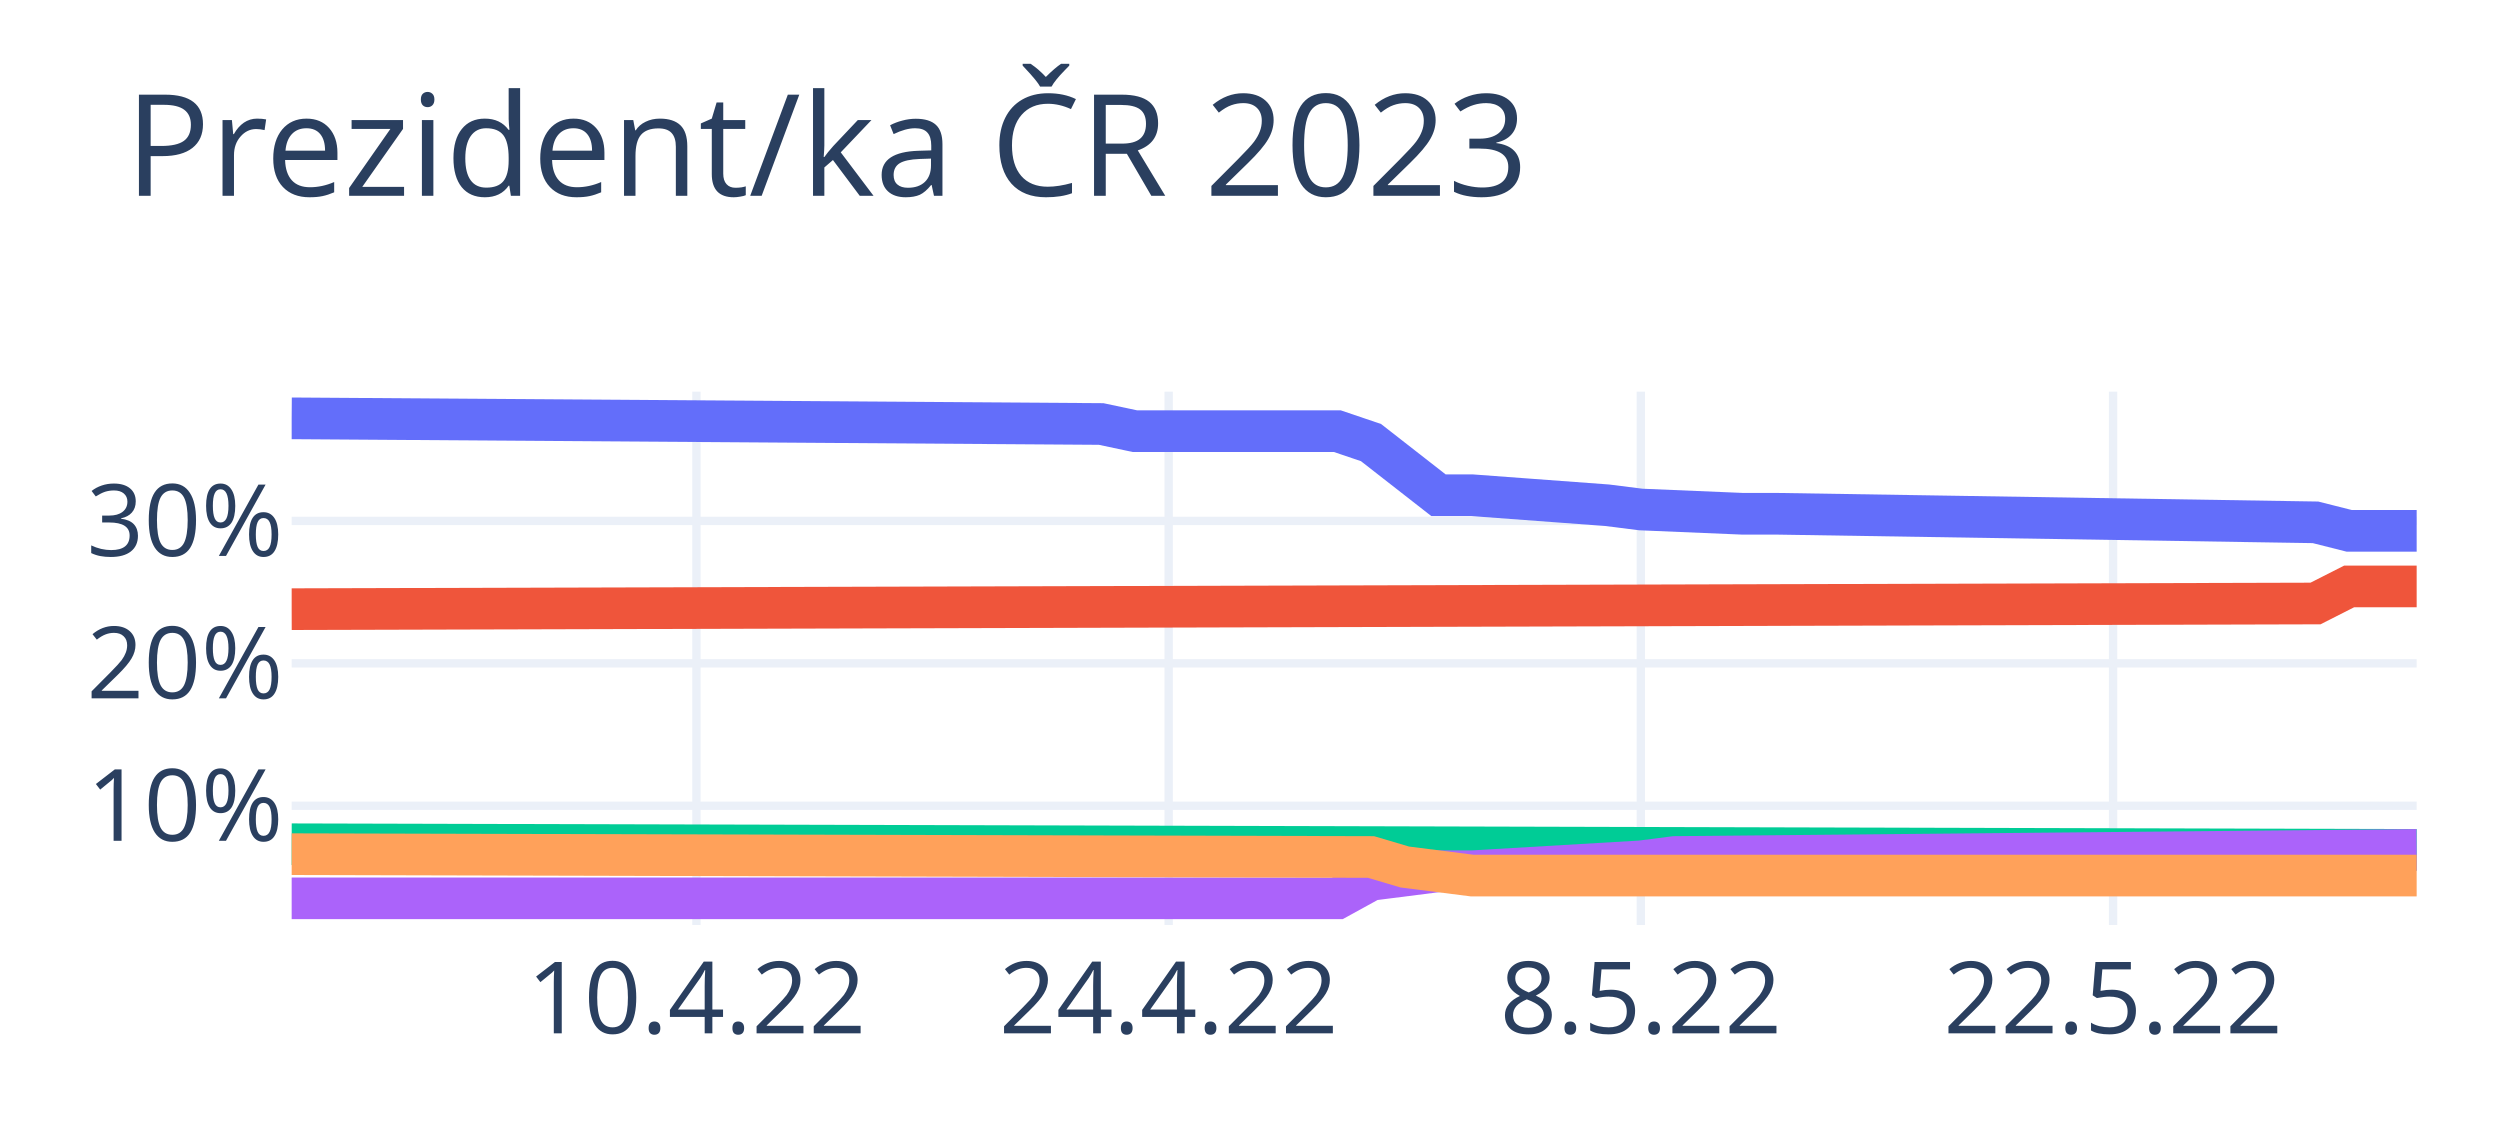
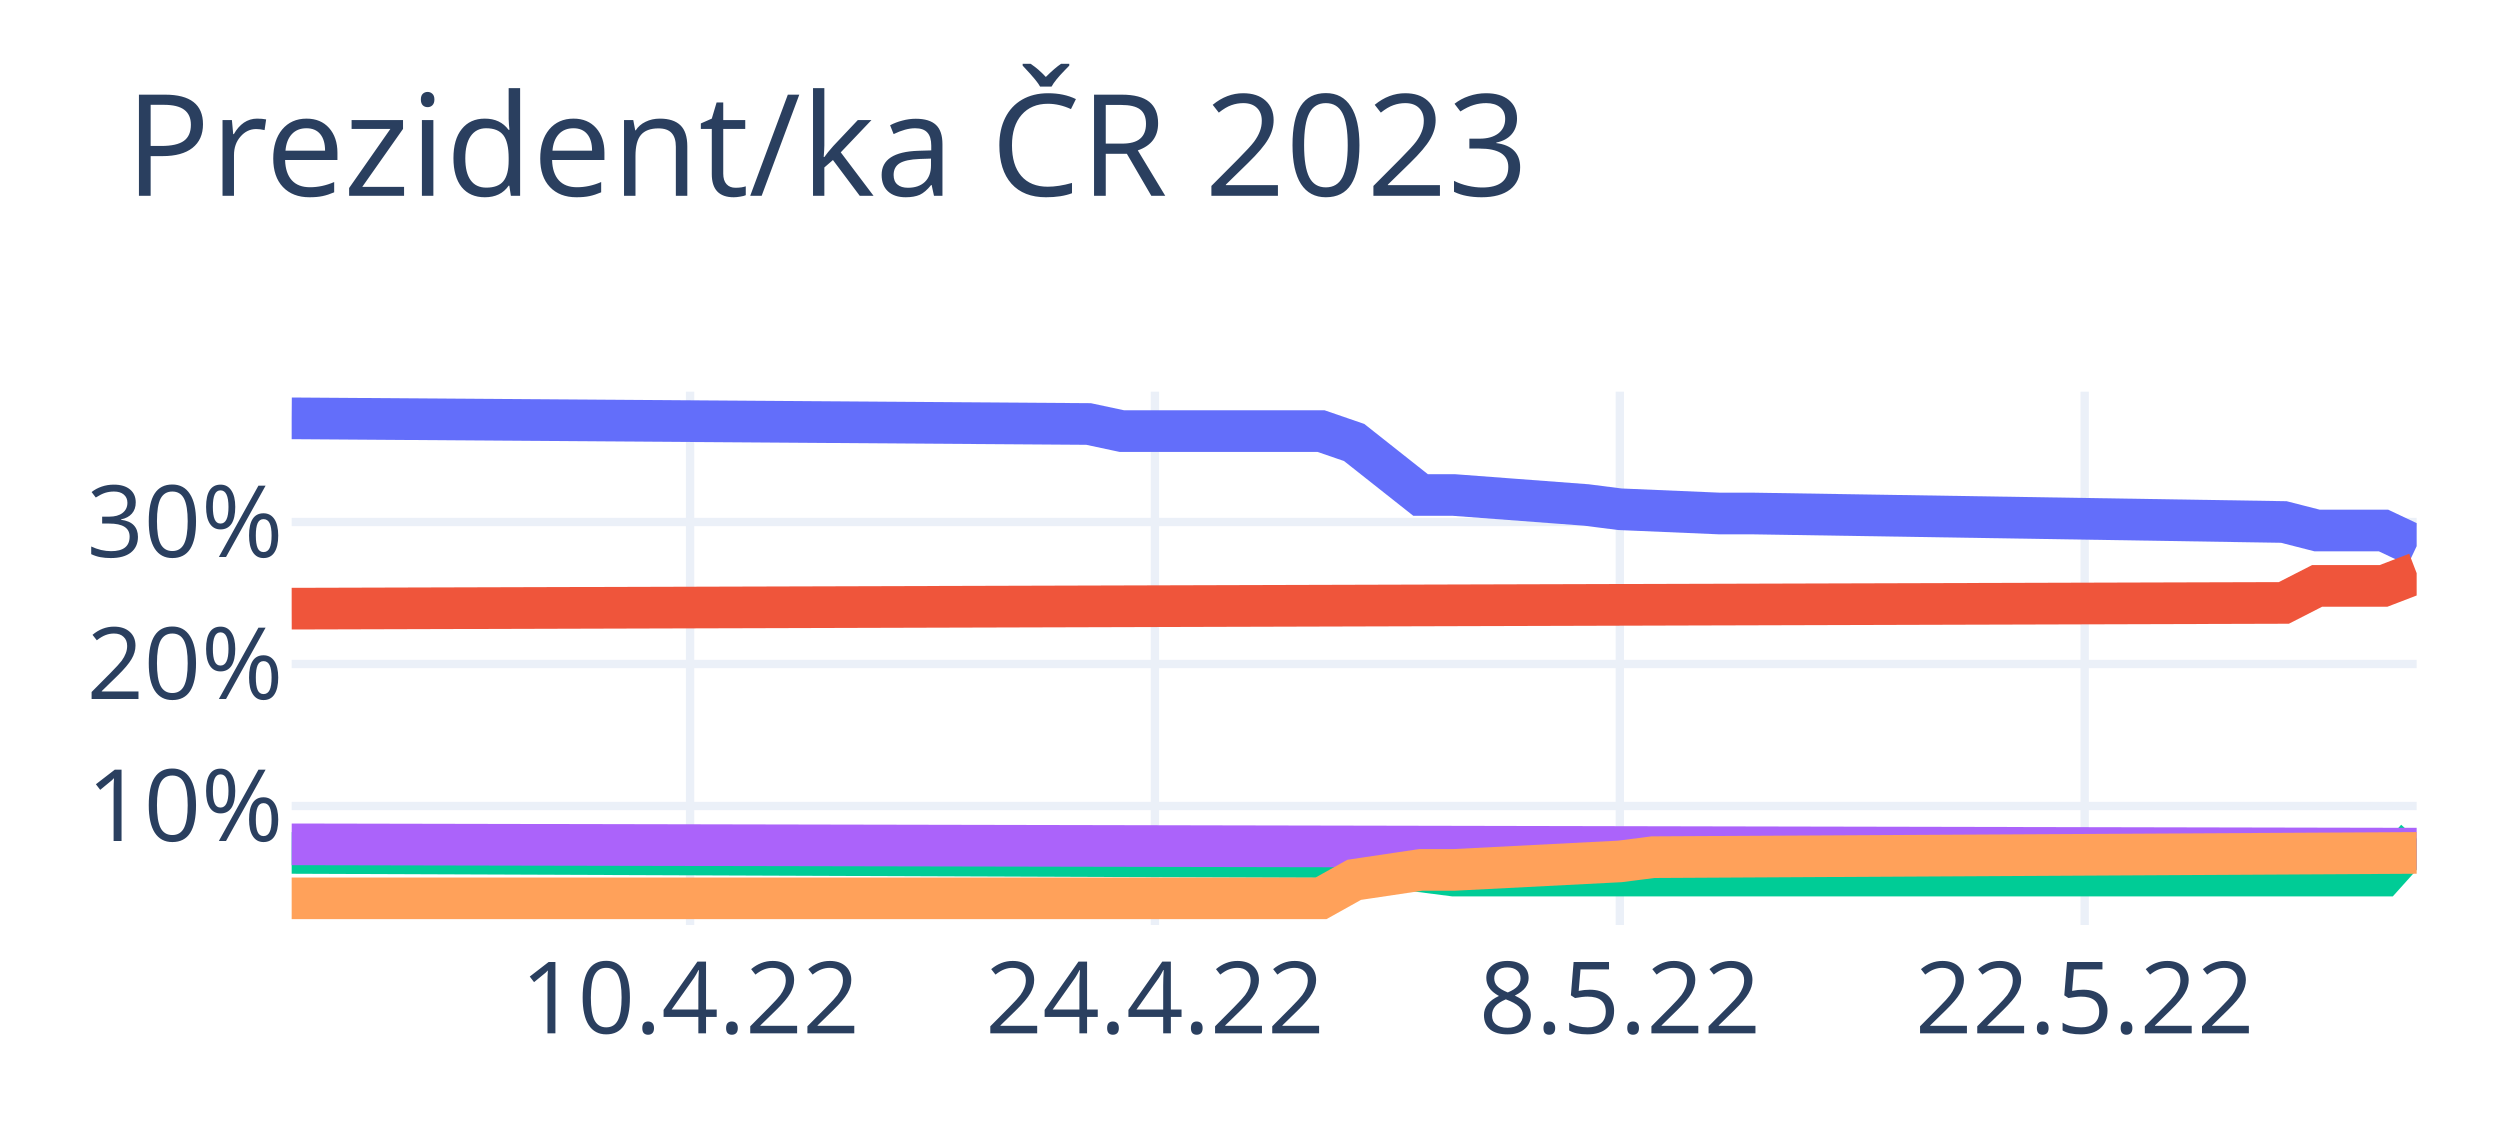
<svg xmlns="http://www.w3.org/2000/svg" class="main-svg" width="300" height="135" style="" viewBox="0 0 300 135">
  <rect x="0" y="0" width="300" height="135" style="fill: rgb(255, 255, 255); fill-opacity: 1;" />
-   <defs id="defs-80955a">
+   <defs id="defs-f6d49f">
    <g class="clips">
-       <clipPath id="clip80955axyplot" class="plotclip">
+       <clipPath id="clipf6d49fxyplot" class="plotclip">
        <rect width="255" height="64" />
      </clipPath>
-       <clipPath class="axesclip" id="clip80955ax">
+       <clipPath class="axesclip" id="clipf6d49fx">
        <rect x="35" y="0" width="255" height="135" />
      </clipPath>
-       <clipPath class="axesclip" id="clip80955ay">
+       <clipPath class="axesclip" id="clipf6d49fy">
        <rect x="0" y="47" width="300" height="64" />
      </clipPath>
-       <clipPath class="axesclip" id="clip80955axy">
+       <clipPath class="axesclip" id="clipf6d49fxy">
        <rect x="35" y="47" width="255" height="64" />
      </clipPath>
    </g>
    <g class="gradients" />
    <g class="patterns" />
  </defs>
  <g class="bglayer" />
  <g class="layer-below">
    <g class="imagelayer" />
    <g class="shapelayer" />
  </g>
  <g class="cartesianlayer">
    <g class="subplot xy">
      <g class="layer-subplot">
        <g class="shapelayer" />
        <g class="imagelayer" />
      </g>
      <g class="minor-gridlayer">
        <g class="x" />
        <g class="y" />
      </g>
      <g class="gridlayer">
        <g class="x">
-           <path class="xgrid crisp" transform="translate(83.57,0)" d="M0,47v64" style="stroke: rgb(235, 240, 248); stroke-opacity: 1; stroke-width: 1px;" />
-           <path class="xgrid crisp" transform="translate(140.24,0)" d="M0,47v64" style="stroke: rgb(235, 240, 248); stroke-opacity: 1; stroke-width: 1px;" />
-           <path class="xgrid crisp" transform="translate(196.9,0)" d="M0,47v64" style="stroke: rgb(235, 240, 248); stroke-opacity: 1; stroke-width: 1px;" />
-           <path class="xgrid crisp" transform="translate(253.57,0)" d="M0,47v64" style="stroke: rgb(235, 240, 248); stroke-opacity: 1; stroke-width: 1px;" />
+           <path class="xgrid crisp" transform="translate(82.81,0)" d="M0,47v64" style="stroke: rgb(235, 240, 248); stroke-opacity: 1; stroke-width: 1px;" />
+           <path class="xgrid crisp" transform="translate(138.59,0)" d="M0,47v64" style="stroke: rgb(235, 240, 248); stroke-opacity: 1; stroke-width: 1px;" />
+           <path class="xgrid crisp" transform="translate(194.38,0)" d="M0,47v64" style="stroke: rgb(235, 240, 248); stroke-opacity: 1; stroke-width: 1px;" />
+           <path class="xgrid crisp" transform="translate(250.16,0)" d="M0,47v64" style="stroke: rgb(235, 240, 248); stroke-opacity: 1; stroke-width: 1px;" />
        </g>
        <g class="y">
-           <path class="ygrid crisp" transform="translate(0,96.69)" d="M35,0h255" style="stroke: rgb(235, 240, 248); stroke-opacity: 1; stroke-width: 1px;" />
-           <path class="ygrid crisp" transform="translate(0,79.6)" d="M35,0h255" style="stroke: rgb(235, 240, 248); stroke-opacity: 1; stroke-width: 1px;" />
-           <path class="ygrid crisp" transform="translate(0,62.51)" d="M35,0h255" style="stroke: rgb(235, 240, 248); stroke-opacity: 1; stroke-width: 1px;" />
+           <path class="ygrid crisp" transform="translate(0,96.72)" d="M35,0h255" style="stroke: rgb(235, 240, 248); stroke-opacity: 1; stroke-width: 1px;" />
+           <path class="ygrid crisp" transform="translate(0,79.68)" d="M35,0h255" style="stroke: rgb(235, 240, 248); stroke-opacity: 1; stroke-width: 1px;" />
+           <path class="ygrid crisp" transform="translate(0,62.64)" d="M35,0h255" style="stroke: rgb(235, 240, 248); stroke-opacity: 1; stroke-width: 1px;" />
        </g>
      </g>
      <g class="zerolinelayer" />
      <path class="xlines-below" />
      <path class="ylines-below" />
      <g class="overlines-below" />
      <g class="xaxislayer-below" />
      <g class="yaxislayer-below" />
      <g class="overaxes-below" />
-       <g class="plot" transform="translate(35,47)" clip-path="url(#clip80955axyplot)">
+       <g class="plot" transform="translate(35,47)" clip-path="url(#clipf6d49fxyplot)">
        <g class="scatterlayer mlayer">
-           <g class="trace scatter trace5cc12a" style="stroke-miterlimit: 2; opacity: 1;">
+           <g class="trace scatter trace3e928f" style="stroke-miterlimit: 2; opacity: 1;">
            <g class="fills" />
            <g class="errorbars" />
            <g class="lines">
-               <path class="js-line" d="M0,3.2L97.14,3.88L101.19,4.74L125.48,4.74L129.52,6.11L137.62,12.43L141.67,12.43L157.86,13.63L161.9,14.14L174.05,14.65L178.1,14.65L242.86,15.68L246.9,16.7L255,16.7" style="vector-effect: non-scaling-stroke; fill: none; stroke: rgb(99, 110, 250); stroke-opacity: 1; stroke-width: 5px; opacity: 1;" />
+               <path class="js-line" d="M0,3.2L95.63,3.88L99.61,4.73L123.52,4.73L127.5,6.1L135.47,12.4L139.45,12.4L155.39,13.6L159.38,14.11L171.33,14.62L175.31,14.62L239.06,15.64L243.05,16.66L251.02,16.66L255,18.54" style="vector-effect: non-scaling-stroke; fill: none; stroke: rgb(99, 110, 250); stroke-opacity: 1; stroke-width: 5px; opacity: 1;" />
            </g>
            <g class="points" />
            <g class="text" />
          </g>
-           <g class="trace scatter traceda5834" style="stroke-miterlimit: 2; opacity: 1;">
+           <g class="trace scatter traced2fd18" style="stroke-miterlimit: 2; opacity: 1;">
            <g class="fills" />
            <g class="errorbars" />
            <g class="lines">
-               <path class="js-line" d="M0,26.1L242.86,25.42L246.9,23.37L255,23.37" style="vector-effect: non-scaling-stroke; fill: none; stroke: rgb(239, 85, 59); stroke-opacity: 1; stroke-width: 5px; opacity: 1;" />
+               <path class="js-line" d="M0,26.04L239.06,25.35L243.05,23.31L251.02,23.31L255,21.78" style="vector-effect: non-scaling-stroke; fill: none; stroke: rgb(239, 85, 59); stroke-opacity: 1; stroke-width: 5px; opacity: 1;" />
            </g>
            <g class="points" />
            <g class="text" />
          </g>
-           <g class="trace scatter traceb05a1e" style="stroke-miterlimit: 2; opacity: 1;">
+           <g class="trace scatter tracef4bdc7" style="stroke-miterlimit: 2; opacity: 1;">
            <g class="fills" />
            <g class="errorbars" />
            <g class="lines">
-               <path class="js-line" d="M0,54.31L255,54.99" style="vector-effect: non-scaling-stroke; fill: none; stroke: rgb(0, 204, 150); stroke-opacity: 1; stroke-width: 5px; opacity: 1;" />
+               <path class="js-line" d="M0,55.35L127.5,55.86L131.48,57.05L139.45,58.07L143.44,58.07L251.02,58.07L255,53.64" style="vector-effect: non-scaling-stroke; fill: none; stroke: rgb(0, 204, 150); stroke-opacity: 1; stroke-width: 5px; opacity: 1;" />
            </g>
            <g class="points" />
            <g class="text" />
          </g>
-           <g class="trace scatter trace415a37" style="stroke-miterlimit: 2; opacity: 1;">
+           <g class="trace scatter tracea4a484" style="stroke-miterlimit: 2; opacity: 1;">
            <g class="fills" />
            <g class="errorbars" />
            <g class="lines">
-               <path class="js-line" d="M0,60.8L125.48,60.8L129.52,58.58L137.62,57.55L141.67,57.55L161.9,56.36L165.95,55.84L255,54.99" style="vector-effect: non-scaling-stroke; fill: none; stroke: rgb(171, 99, 250); stroke-opacity: 1; stroke-width: 5px; opacity: 1;" />
+               <path class="js-line" d="M0,54.32L255,54.84" style="vector-effect: non-scaling-stroke; fill: none; stroke: rgb(171, 99, 250); stroke-opacity: 1; stroke-width: 5px; opacity: 1;" />
            </g>
            <g class="points" />
            <g class="text" />
          </g>
-           <g class="trace scatter traced1b20f" style="stroke-miterlimit: 2; opacity: 1;">
+           <g class="trace scatter trace07b6e5" style="stroke-miterlimit: 2; opacity: 1;">
            <g class="fills" />
            <g class="errorbars" />
            <g class="lines">
-               <path class="js-line" d="M0,55.5L129.52,55.84L133.57,57.04L141.67,58.07L145.71,58.07L255,58.07" style="vector-effect: non-scaling-stroke; fill: none; stroke: rgb(255, 161, 90); stroke-opacity: 1; stroke-width: 5px; opacity: 1;" />
+               <path class="js-line" d="M0,60.8L123.52,60.8L127.5,58.58L135.47,57.39L139.45,57.39L159.38,56.37L163.36,55.86L255,55.35" style="vector-effect: non-scaling-stroke; fill: none; stroke: rgb(255, 161, 90); stroke-opacity: 1; stroke-width: 5px; opacity: 1;" />
            </g>
            <g class="points" />
            <g class="text" />
          </g>
        </g>
      </g>
      <g class="overplot" />
      <path class="xlines-above crisp" d="M0,0" style="fill: none;" />
      <path class="ylines-above crisp" d="M0,0" style="fill: none;" />
      <g class="overlines-above" />
      <g class="xaxislayer-above">
        <g class="xtick">
-           <text text-anchor="middle" x="0" y="124" transform="translate(83.57,0)" style="font-family: 'Open Sans', verdana, arial, sans-serif; font-size: 12px; fill: rgb(42, 63, 95); fill-opacity: 1; white-space: pre; opacity: 1;">10.4.22</text>
+           <text text-anchor="middle" x="0" y="124" transform="translate(82.81,0)" style="font-family: 'Open Sans', verdana, arial, sans-serif; font-size: 12px; fill: rgb(42, 63, 95); fill-opacity: 1; white-space: pre; opacity: 1;">10.4.22</text>
        </g>
        <g class="xtick">
-           <text text-anchor="middle" x="0" y="124" style="font-family: 'Open Sans', verdana, arial, sans-serif; font-size: 12px; fill: rgb(42, 63, 95); fill-opacity: 1; white-space: pre; opacity: 1;" transform="translate(140.24,0)">24.4.22</text>
+           <text text-anchor="middle" x="0" y="124" style="font-family: 'Open Sans', verdana, arial, sans-serif; font-size: 12px; fill: rgb(42, 63, 95); fill-opacity: 1; white-space: pre; opacity: 1;" transform="translate(138.59,0)">24.4.22</text>
        </g>
        <g class="xtick">
-           <text text-anchor="middle" x="0" y="124" style="font-family: 'Open Sans', verdana, arial, sans-serif; font-size: 12px; fill: rgb(42, 63, 95); fill-opacity: 1; white-space: pre; opacity: 1;" transform="translate(196.9,0)">8.5.22</text>
+           <text text-anchor="middle" x="0" y="124" style="font-family: 'Open Sans', verdana, arial, sans-serif; font-size: 12px; fill: rgb(42, 63, 95); fill-opacity: 1; white-space: pre; opacity: 1;" transform="translate(194.38,0)">8.5.22</text>
        </g>
        <g class="xtick">
-           <text text-anchor="middle" x="0" y="124" style="font-family: 'Open Sans', verdana, arial, sans-serif; font-size: 12px; fill: rgb(42, 63, 95); fill-opacity: 1; white-space: pre; opacity: 1;" transform="translate(253.57,0)">22.5.22</text>
+           <text text-anchor="middle" x="0" y="124" style="font-family: 'Open Sans', verdana, arial, sans-serif; font-size: 12px; fill: rgb(42, 63, 95); fill-opacity: 1; white-space: pre; opacity: 1;" transform="translate(250.16,0)">22.5.22</text>
        </g>
      </g>
      <g class="yaxislayer-above">
        <g class="ytick">
-           <text text-anchor="end" x="34" y="4.2" transform="translate(0,96.69)" style="font-family: 'Open Sans', verdana, arial, sans-serif; font-size: 12px; fill: rgb(42, 63, 95); fill-opacity: 1; white-space: pre; opacity: 1;">10%</text>
+           <text text-anchor="end" x="34" y="4.2" transform="translate(0,96.72)" style="font-family: 'Open Sans', verdana, arial, sans-serif; font-size: 12px; fill: rgb(42, 63, 95); fill-opacity: 1; white-space: pre; opacity: 1;">10%</text>
        </g>
        <g class="ytick">
-           <text text-anchor="end" x="34" y="4.2" style="font-family: 'Open Sans', verdana, arial, sans-serif; font-size: 12px; fill: rgb(42, 63, 95); fill-opacity: 1; white-space: pre; opacity: 1;" transform="translate(0,79.6)">20%</text>
+           <text text-anchor="end" x="34" y="4.2" style="font-family: 'Open Sans', verdana, arial, sans-serif; font-size: 12px; fill: rgb(42, 63, 95); fill-opacity: 1; white-space: pre; opacity: 1;" transform="translate(0,79.68)">20%</text>
        </g>
        <g class="ytick">
-           <text text-anchor="end" x="34" y="4.2" style="font-family: 'Open Sans', verdana, arial, sans-serif; font-size: 12px; fill: rgb(42, 63, 95); fill-opacity: 1; white-space: pre; opacity: 1;" transform="translate(0,62.51)">30%</text>
+           <text text-anchor="end" x="34" y="4.2" style="font-family: 'Open Sans', verdana, arial, sans-serif; font-size: 12px; fill: rgb(42, 63, 95); fill-opacity: 1; white-space: pre; opacity: 1;" transform="translate(0,62.64)">30%</text>
        </g>
      </g>
      <g class="overaxes-above" />
    </g>
  </g>
  <g class="polarlayer" />
  <g class="smithlayer" />
  <g class="ternarylayer" />
  <g class="geolayer" />
  <g class="funnelarealayer" />
  <g class="pielayer" />
  <g class="iciclelayer" />
  <g class="treemaplayer" />
  <g class="sunburstlayer" />
  <g class="glimages" />
-   <defs id="topdefs-80955a">
+   <defs id="topdefs-f6d49f">
    <g class="clips" />
  </defs>
  <g class="layer-above">
    <g class="imagelayer" />
    <g class="shapelayer" />
  </g>
  <g class="infolayer">
    <g class="g-gtitle">
      <text class="gtitle" x="15" y="23.5" text-anchor="start" dy="0em" style="font-family: 'Open Sans', verdana, arial, sans-serif; font-size: 17px; fill: rgb(42, 63, 95); opacity: 1; font-weight: normal; white-space: pre;">Prezident/ka ČR 2023</text>
    </g>
    <g class="g-xtitle" />
    <g class="g-ytitle" />
  </g>
</svg>
